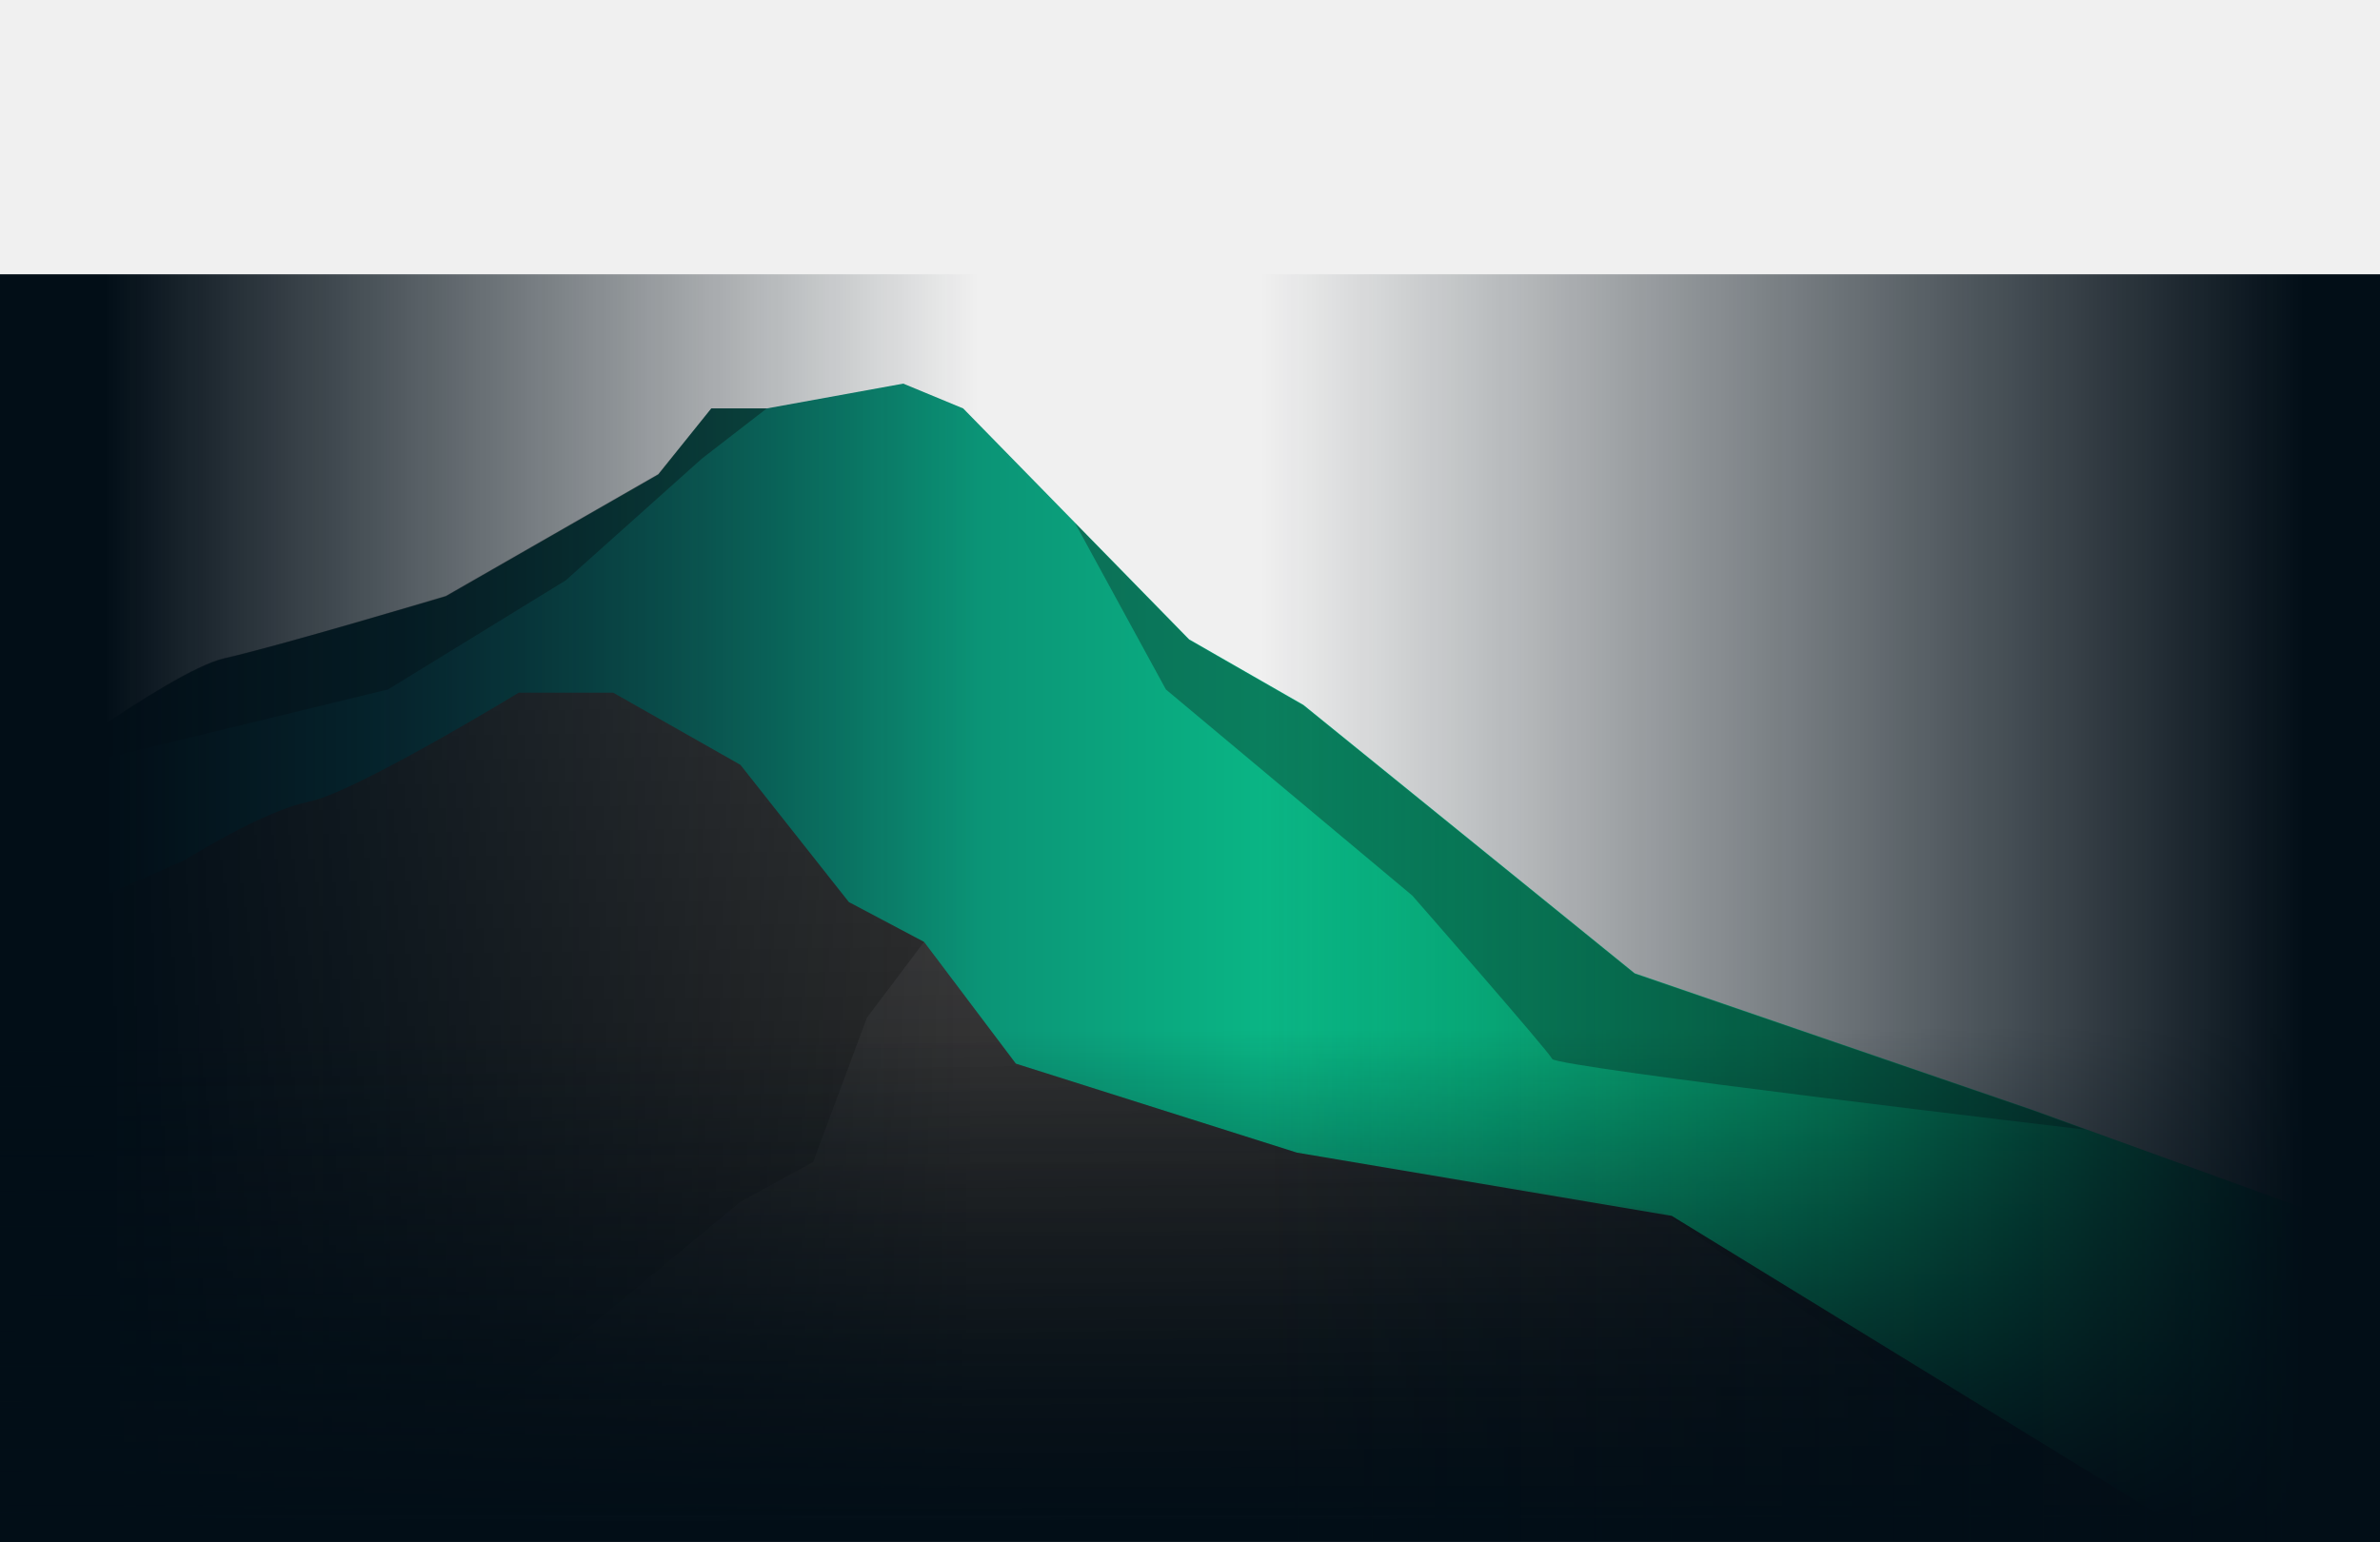
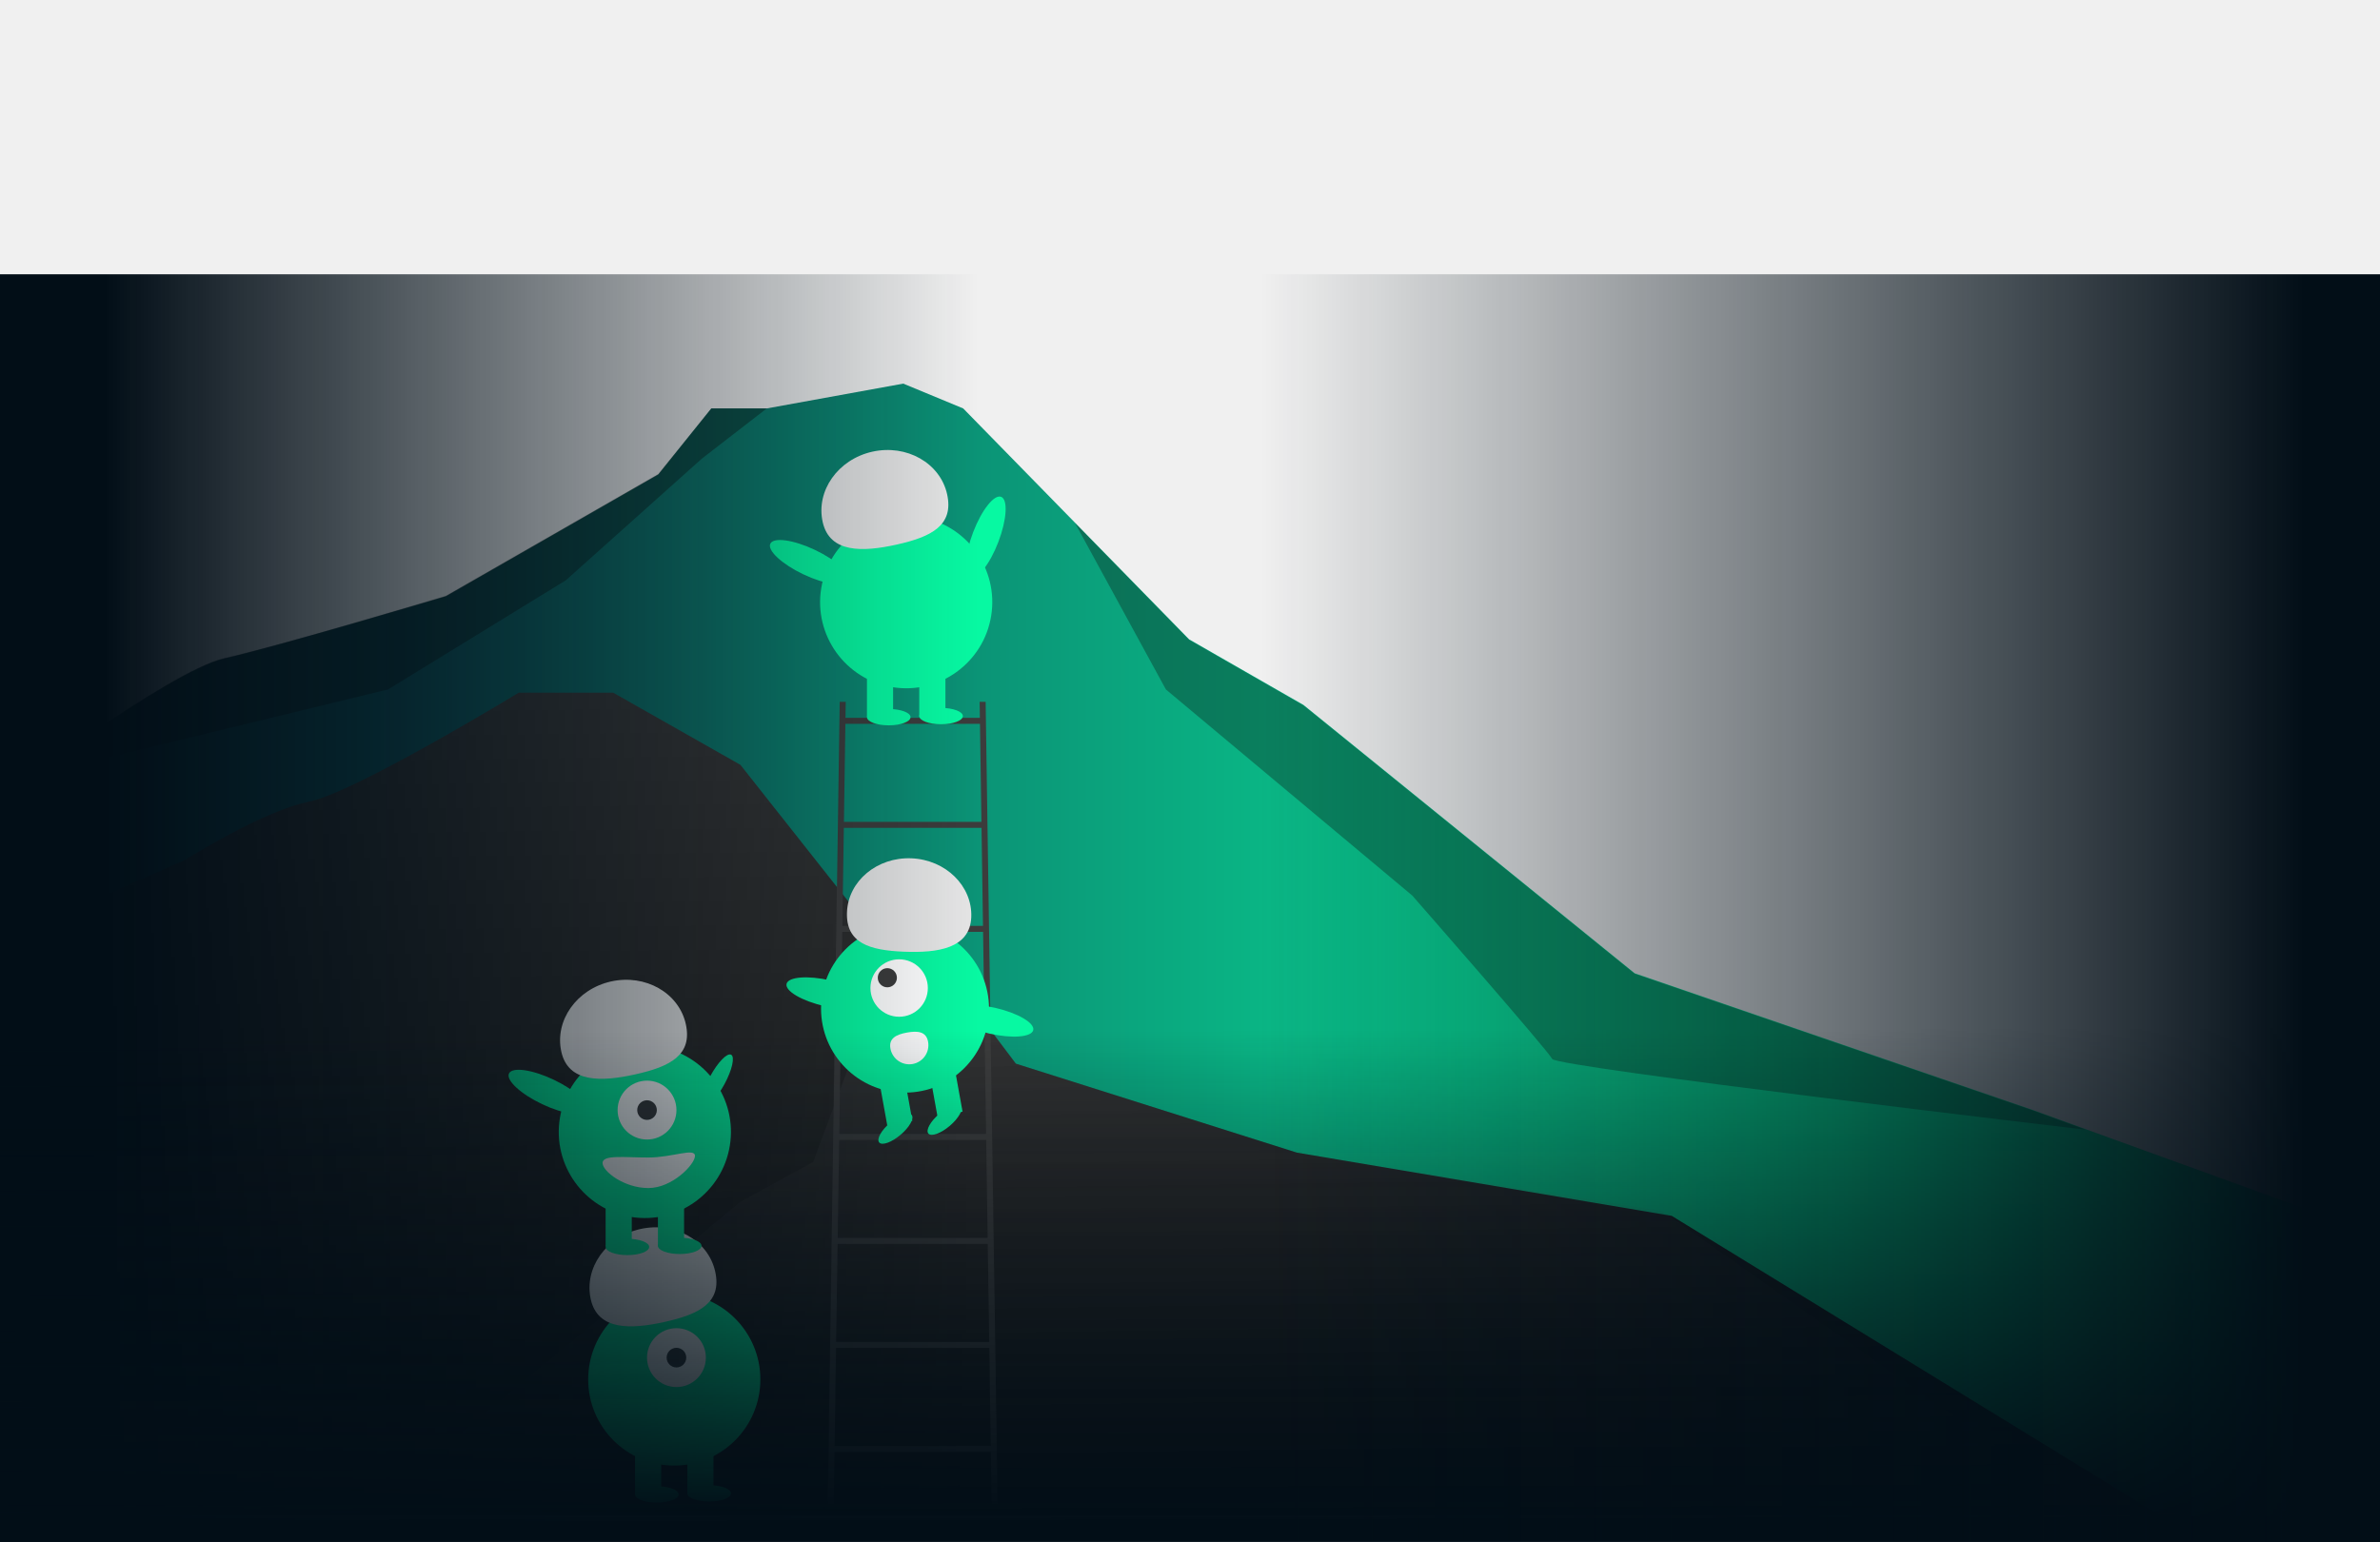
<svg xmlns="http://www.w3.org/2000/svg" width="642" height="416" viewBox="0 0 642 416" fill="none">
  <path d="M191.875 110.192H206.828L243.652 103.496L259.82 110.192L320.757 172.484L351.599 190.173L440.947 262.573L548.333 299.468L641.794 333.331V408.258H0V215.57C0 215.57 45.515 181.076 60.469 177.664C75.423 174.253 120.284 160.86 120.284 160.86L177.575 128.008L191.875 110.192Z" fill="url(#paint0_linear)" />
  <path opacity="0.37" d="M21.496 206.22L104.676 186.004L152.621 156.564L189.351 123.712L206.828 110.192H191.875L177.575 127.882L120.284 160.733C120.284 160.733 75.423 174.253 60.469 177.538C45.515 180.95 0 215.444 0 215.444V232.122L21.496 206.22Z" fill="#090909" />
  <path opacity="0.32" d="M548.333 299.595L440.947 262.7L351.599 190.3L320.757 172.611L290.008 141.149L314.495 186.004L380.945 241.599C380.945 241.599 417.582 283.422 418.704 285.696C419.919 287.97 562.539 304.775 562.539 304.775L548.333 299.595Z" fill="#0A0A0A" />
  <path d="M450.947 328.024L349.823 310.966L274.026 286.959L249.259 254.108L228.978 243.368L199.725 206.346L165.425 186.888H139.91C139.91 186.888 95.33 214.054 83.18 216.328C71.03 218.729 49.908 231.996 49.908 231.996L0 254.108V321.706V408.889H582.727L450.947 328.024Z" fill="url(#paint1_linear)" />
  <path opacity="0.08" d="M219.352 313.494L199.725 324.233L124.957 386.146L116.791 408.266H564.397L448.424 326.761L349.729 310.966L274.026 286.96L249.259 254.108L233.838 274.577L219.352 313.494Z" fill="url(#paint2_linear)" />
+   <path d="M224.895 405.753H223.277L226.512 189.348H228.13L224.895 405.753Z" fill="#3C3C3C" />
+   <path d="M269.109 405.753H267.491L264.256 189.348H265.874L269.109 405.753Z" fill="#3C3C3C" />
+   <path d="M264.795 193.666H227.052V195.285H264.795V193.666Z" fill="#3C3C3C" />
+   <path d="M264.795 221.728H227.052V223.347H264.795V221.728Z" fill="#3C3C3C" />
+   <path d="M265.874 249.791H226.512V251.41H265.874V249.791Z" fill="#3C3C3C" />
+   <path d="M266.413 277.853H226.512V279.472H266.413V277.853Z" fill="#3C3C3C" />
+   <path d="M266.952 305.916H225.973V307.535H266.952V305.916Z" fill="#3C3C3C" />
+   <path d="M266.952 333.978H225.434V335.597H266.952V333.978Z" fill="#3C3C3C" />
+   <path d="M267.491 362.041H224.895V363.66H267.491V362.041Z" fill="#3C3C3C" />
+   <path d="M268.03 390.103H223.816V391.722H268.03V390.103Z" fill="#3C3C3C" />
+   <path d="M244.126 294.78C256.637 294.78 266.779 284.629 266.779 272.107C266.779 259.586 256.637 249.435 244.126 249.435C231.615 249.435 221.473 259.586 221.473 272.107C221.473 284.629 231.615 294.78 244.126 294.78Z" fill="#07F9A2" />
+   <path d="M257.451 287.778L250.679 289.005L252.875 301.149L259.647 299.922L257.451 287.778Z" fill="#07F9A2" />
+   <path d="M243.907 290.232L237.135 291.459L239.332 303.602L246.104 302.375L243.907 290.232Z" fill="#07F9A2" />
+   <path d="M242.927 306.156C245.344 304.107 246.681 301.711 245.913 300.804C245.146 299.897 242.564 300.822 240.147 302.871C237.73 304.919 236.393 307.316 237.161 308.223C237.928 309.13 240.51 308.205 242.927 306.156Z" fill="#07F9A2" />
+   <path d="M256.188 303.753C258.605 301.704 259.942 299.308 259.175 298.401C258.407 297.494 255.825 298.419 253.408 300.468C250.991 302.517 249.654 304.913 250.422 305.82C251.19 306.727 253.771 305.802 256.188 303.753Z" fill="#07F9A2" />
+   <path d="M242.54 274.311C246.816 274.311 250.283 270.841 250.283 266.562C250.283 262.282 246.816 258.813 242.54 258.813C238.265 258.813 234.798 262.282 234.798 266.562C234.798 270.841 238.265 274.311 242.54 274.311Z" fill="white" />
+   <path d="M239.358 266.367C240.784 266.367 241.939 265.211 241.939 263.784C241.939 262.358 240.784 261.201 239.358 261.201C237.933 261.201 236.778 262.358 236.778 263.784C236.778 265.211 237.933 266.367 239.358 266.367Z" fill="#3C3C3C" />
+   <path d="M261.996 247.442C262.337 239.049 255.109 231.939 245.852 231.563C236.596 231.186 228.815 237.686 228.475 246.079C228.134 254.473 234.569 256.38 243.825 256.757C253.082 257.133 261.656 255.836 261.996 247.442Z" fill="#E6E6E6" />
+   <path d="M234.25 270.51C234.688 268.594 230.101 265.907 224.004 264.508C217.907 263.109 212.608 263.528 212.169 265.444C211.731 267.36 216.318 270.047 222.415 271.446C228.512 272.845 233.811 272.426 234.25 270.51Z" fill="#07F9A2" />
+   <path d="M278.716 277.911C279.155 275.995 274.568 273.308 268.471 271.909C262.373 270.51 257.075 270.93 256.636 272.845C256.197 274.761 260.785 277.448 266.882 278.847C272.979 280.246 278.278 279.827 278.716 277.911Z" fill="#07F9A2" />
+   <path d="M250.348 281.042C250.47 281.71 250.459 282.395 250.316 283.059C250.174 283.722 249.902 284.351 249.516 284.909C249.13 285.468 248.639 285.944 248.069 286.312C247.499 286.68 246.862 286.932 246.195 287.054C245.528 287.175 244.843 287.164 244.181 287.021C243.518 286.877 242.89 286.605 242.332 286.218C241.775 285.832 241.299 285.339 240.931 284.769C240.564 284.198 240.313 283.561 240.192 282.893L240.19 282.883C239.682 280.075 241.851 279.082 244.656 278.574C247.461 278.066 249.84 278.235 250.348 281.042Z" fill="white" />
+   <path d="M269.31 146.198C271.6 140.203 271.931 134.76 270.051 134.041C268.17 133.322 264.79 137.598 262.501 143.593C260.211 149.589 259.879 155.032 261.76 155.751C263.64 156.47 267.021 152.194 269.31 146.198Z" fill="#07F9A2" />
+   <path d="M267.363 166.17C269.418 153.5 260.821 141.561 248.161 139.505C235.502 137.449 223.574 146.054 221.52 158.724C219.465 171.394 228.062 183.333 240.722 185.389C253.381 187.445 265.309 178.84 267.363 166.17Z" fill="#07F9A2" />
+   <path d="M240.914 180.687H233.859V193.338H240.914V180.687Z" fill="#07F9A2" />
+   <path d="M255.023 180.687H247.969V193.338H255.023V180.687Z" fill="#07F9A2" />
+   <path d="M239.738 195.692C242.985 195.692 245.617 194.704 245.617 193.485C245.617 192.266 242.985 191.279 239.738 191.279C236.491 191.279 233.859 192.266 233.859 193.485C233.859 194.704 236.491 195.692 239.738 195.692Z" fill="#07F9A2" />
+   <path d="M253.848 195.397C257.095 195.397 259.727 194.409 259.727 193.191C259.727 191.972 257.095 190.984 253.848 190.984C250.601 190.984 247.969 191.972 247.969 193.191C247.969 194.409 250.601 195.397 253.848 195.397Z" fill="#07F9A2" />
+   <path d="M221.916 140.833C220.04 132.428 226.034 123.936 235.303 121.864C244.572 119.793 253.606 124.927 255.481 133.331C257.356 141.736 251.213 144.836 241.944 146.907C232.675 148.979 223.791 149.237 221.916 140.833Z" fill="#E6E6E6" />
+   <path d="M228.777 156.643C229.639 154.822 225.642 151.117 219.848 148.366C214.054 145.616 208.658 144.862 207.795 146.683C206.932 148.503 210.93 152.209 216.724 154.959C222.518 157.709 227.914 158.463 228.777 156.643Z" fill="#07F9A2" />
+   <path d="M181.883 395.399C194.708 395.399 205.105 384.993 205.105 372.157C205.105 359.321 194.708 348.915 181.883 348.915C169.058 348.915 158.661 359.321 158.661 372.157C158.661 384.993 169.058 395.399 181.883 395.399Z" fill="#07F9A2" />
+   <path d="M178.355 390.398H171.301V403.048H178.355V390.398Z" fill="#07F9A2" />
+   <path d="M192.465 390.398H185.41V403.048H192.465V390.398Z" fill="#07F9A2" />
+   <path d="M177.18 405.402C180.427 405.402 183.059 404.414 183.059 403.195C183.059 401.977 180.427 400.989 177.18 400.989C173.933 400.989 171.301 401.977 171.301 403.195C171.301 404.414 173.933 405.402 177.18 405.402Z" fill="#07F9A2" />
+   <path d="M191.289 405.108C194.536 405.108 197.168 404.12 197.168 402.901C197.168 401.682 194.536 400.695 191.289 400.695C188.042 400.695 185.41 401.682 185.41 402.901C185.41 404.12 188.042 405.108 191.289 405.108Z" fill="#07F9A2" />
+   <path d="M182.471 374.217C186.854 374.217 190.407 370.66 190.407 366.273C190.407 361.886 186.854 358.33 182.471 358.33C178.087 358.33 174.534 361.886 174.534 366.273C174.534 370.66 178.087 374.217 182.471 374.217Z" fill="white" />
+   <path d="M182.471 368.921C183.932 368.921 185.116 367.736 185.116 366.273C185.116 364.811 183.932 363.625 182.471 363.625C181.01 363.625 179.825 364.811 179.825 366.273C179.825 367.736 181.01 368.921 182.471 368.921Z" fill="#3C3C3C" />
+   <path d="M159.357 350.543C157.482 342.138 163.476 333.646 172.744 331.575C182.013 329.503 191.047 334.637 192.922 343.042C194.797 351.446 188.654 354.546 179.386 356.617C170.117 358.689 161.232 358.948 159.357 350.543Z" fill="#E6E6E6" />
+   <path d="M195.439 292.468C197.492 288.673 198.291 285.128 197.222 284.549C196.154 283.97 193.623 286.577 191.57 290.372C189.516 294.167 188.718 297.713 189.786 298.292C190.855 298.871 193.385 296.263 195.439 292.468Z" fill="#07F9A2" />
+   <path d="M196.868 309.097C198.922 296.426 190.325 284.488 177.666 282.432C165.006 280.376 153.079 288.98 151.024 301.651C148.97 314.321 157.567 326.259 170.226 328.315C182.886 330.372 194.814 321.767 196.868 309.097Z" fill="#07F9A2" />
+   <path d="M170.419 323.614H163.364V336.265H170.419V323.614Z" fill="#07F9A2" />
+   <path d="M184.528 323.614H177.474V336.265H184.528V323.614Z" fill="#07F9A2" />
+   <path d="M169.243 338.618C172.49 338.618 175.122 337.63 175.122 336.412C175.122 335.193 172.49 334.205 169.243 334.205C165.996 334.205 163.364 335.193 163.364 336.412C163.364 337.63 165.996 338.618 169.243 338.618Z" fill="#07F9A2" />
+   <path d="M183.353 338.324C186.599 338.324 189.232 337.336 189.232 336.118C189.232 334.899 186.599 333.911 183.353 333.911C180.106 333.911 177.474 334.899 177.474 336.118C177.474 337.336 180.106 338.324 183.353 338.324Z" fill="#07F9A2" />
+   <path d="M174.534 307.433C178.917 307.433 182.471 303.877 182.471 299.49C182.471 295.103 178.917 291.546 174.534 291.546C170.151 291.546 166.598 295.103 166.598 299.49C166.598 303.877 170.151 307.433 174.534 307.433Z" fill="white" />
+   <path d="M174.534 302.138C175.995 302.138 177.18 300.952 177.18 299.49C177.18 298.027 175.995 296.842 174.534 296.842C173.073 296.842 171.889 298.027 171.889 299.49C171.889 300.952 173.073 302.138 174.534 302.138Z" fill="#3C3C3C" />
+   <path d="M151.42 283.759C149.545 275.355 155.539 266.862 164.808 264.791C174.077 262.72 183.11 267.854 184.986 276.258C186.861 284.663 180.718 287.763 171.449 289.834C162.18 291.905 153.295 292.164 151.42 283.759Z" fill="#E6E6E6" />
+   <path d="M158.282 299.569C159.144 297.749 155.147 294.043 149.353 291.293C143.559 288.543 138.163 287.789 137.3 289.609C136.437 291.43 140.435 295.135 146.229 297.886C152.023 300.636 157.419 301.39 158.282 299.569Z" fill="#07F9A2" />
+   <path d="M162.54 313.758C162.54 316.033 168.392 320.525 174.885 320.525C181.379 320.525 187.468 314.121 187.468 311.846C187.468 309.571 181.379 312.287 174.885 312.287C168.392 312.287 162.54 311.484 162.54 313.758Z" fill="white" />
  <rect y="74" width="642" height="342" fill="url(#paint3_linear)" />
  <rect y="74" width="642" height="342" fill="url(#paint4_linear)" />
  <rect y="74" width="642" height="342" fill="url(#paint5_linear)" />
  <defs>
    <linearGradient id="paint0_linear" x1="498.766" y1="103.763" x2="108.188" y2="103.763" gradientUnits="userSpaceOnUse">
      <stop stop-color="#07F9A2" />
      <stop offset="1" stop-color="#0E5159" />
    </linearGradient>
    <linearGradient id="paint1_linear" x1="228.692" y1="409" x2="225.714" y2="187.234" gradientUnits="userSpaceOnUse">
      <stop stop-color="#151515" />
      <stop offset="1" stop-color="#373737" />
    </linearGradient>
    <linearGradient id="paint2_linear" x1="341.063" y1="253.77" x2="341.063" y2="409" gradientUnits="userSpaceOnUse">
      <stop stop-color="#C1BFC7" />
      <stop offset="1" stop-color="#0E0E0E" />
    </linearGradient>
    <linearGradient id="paint3_linear" x1="4.78327e-06" y1="245" x2="642" y2="245" gradientUnits="userSpaceOnUse">
      <stop offset="0.044" stop-color="#020E17" />
      <stop offset="0.411" stop-color="#020E17" stop-opacity="0" />
    </linearGradient>
    <linearGradient id="paint4_linear" x1="321" y1="74" x2="322.036" y2="436.999" gradientUnits="userSpaceOnUse">
      <stop offset="0.562" stop-color="#020E17" stop-opacity="0" />
      <stop offset="0.926" stop-color="#020E17" />
    </linearGradient>
    <linearGradient id="paint5_linear" x1="0" y1="245" x2="621.5" y2="245" gradientUnits="userSpaceOnUse">
      <stop offset="0.547" stop-color="#020E17" stop-opacity="0" />
      <stop offset="1" stop-color="#020E17" />
    </linearGradient>
  </defs>
</svg>
